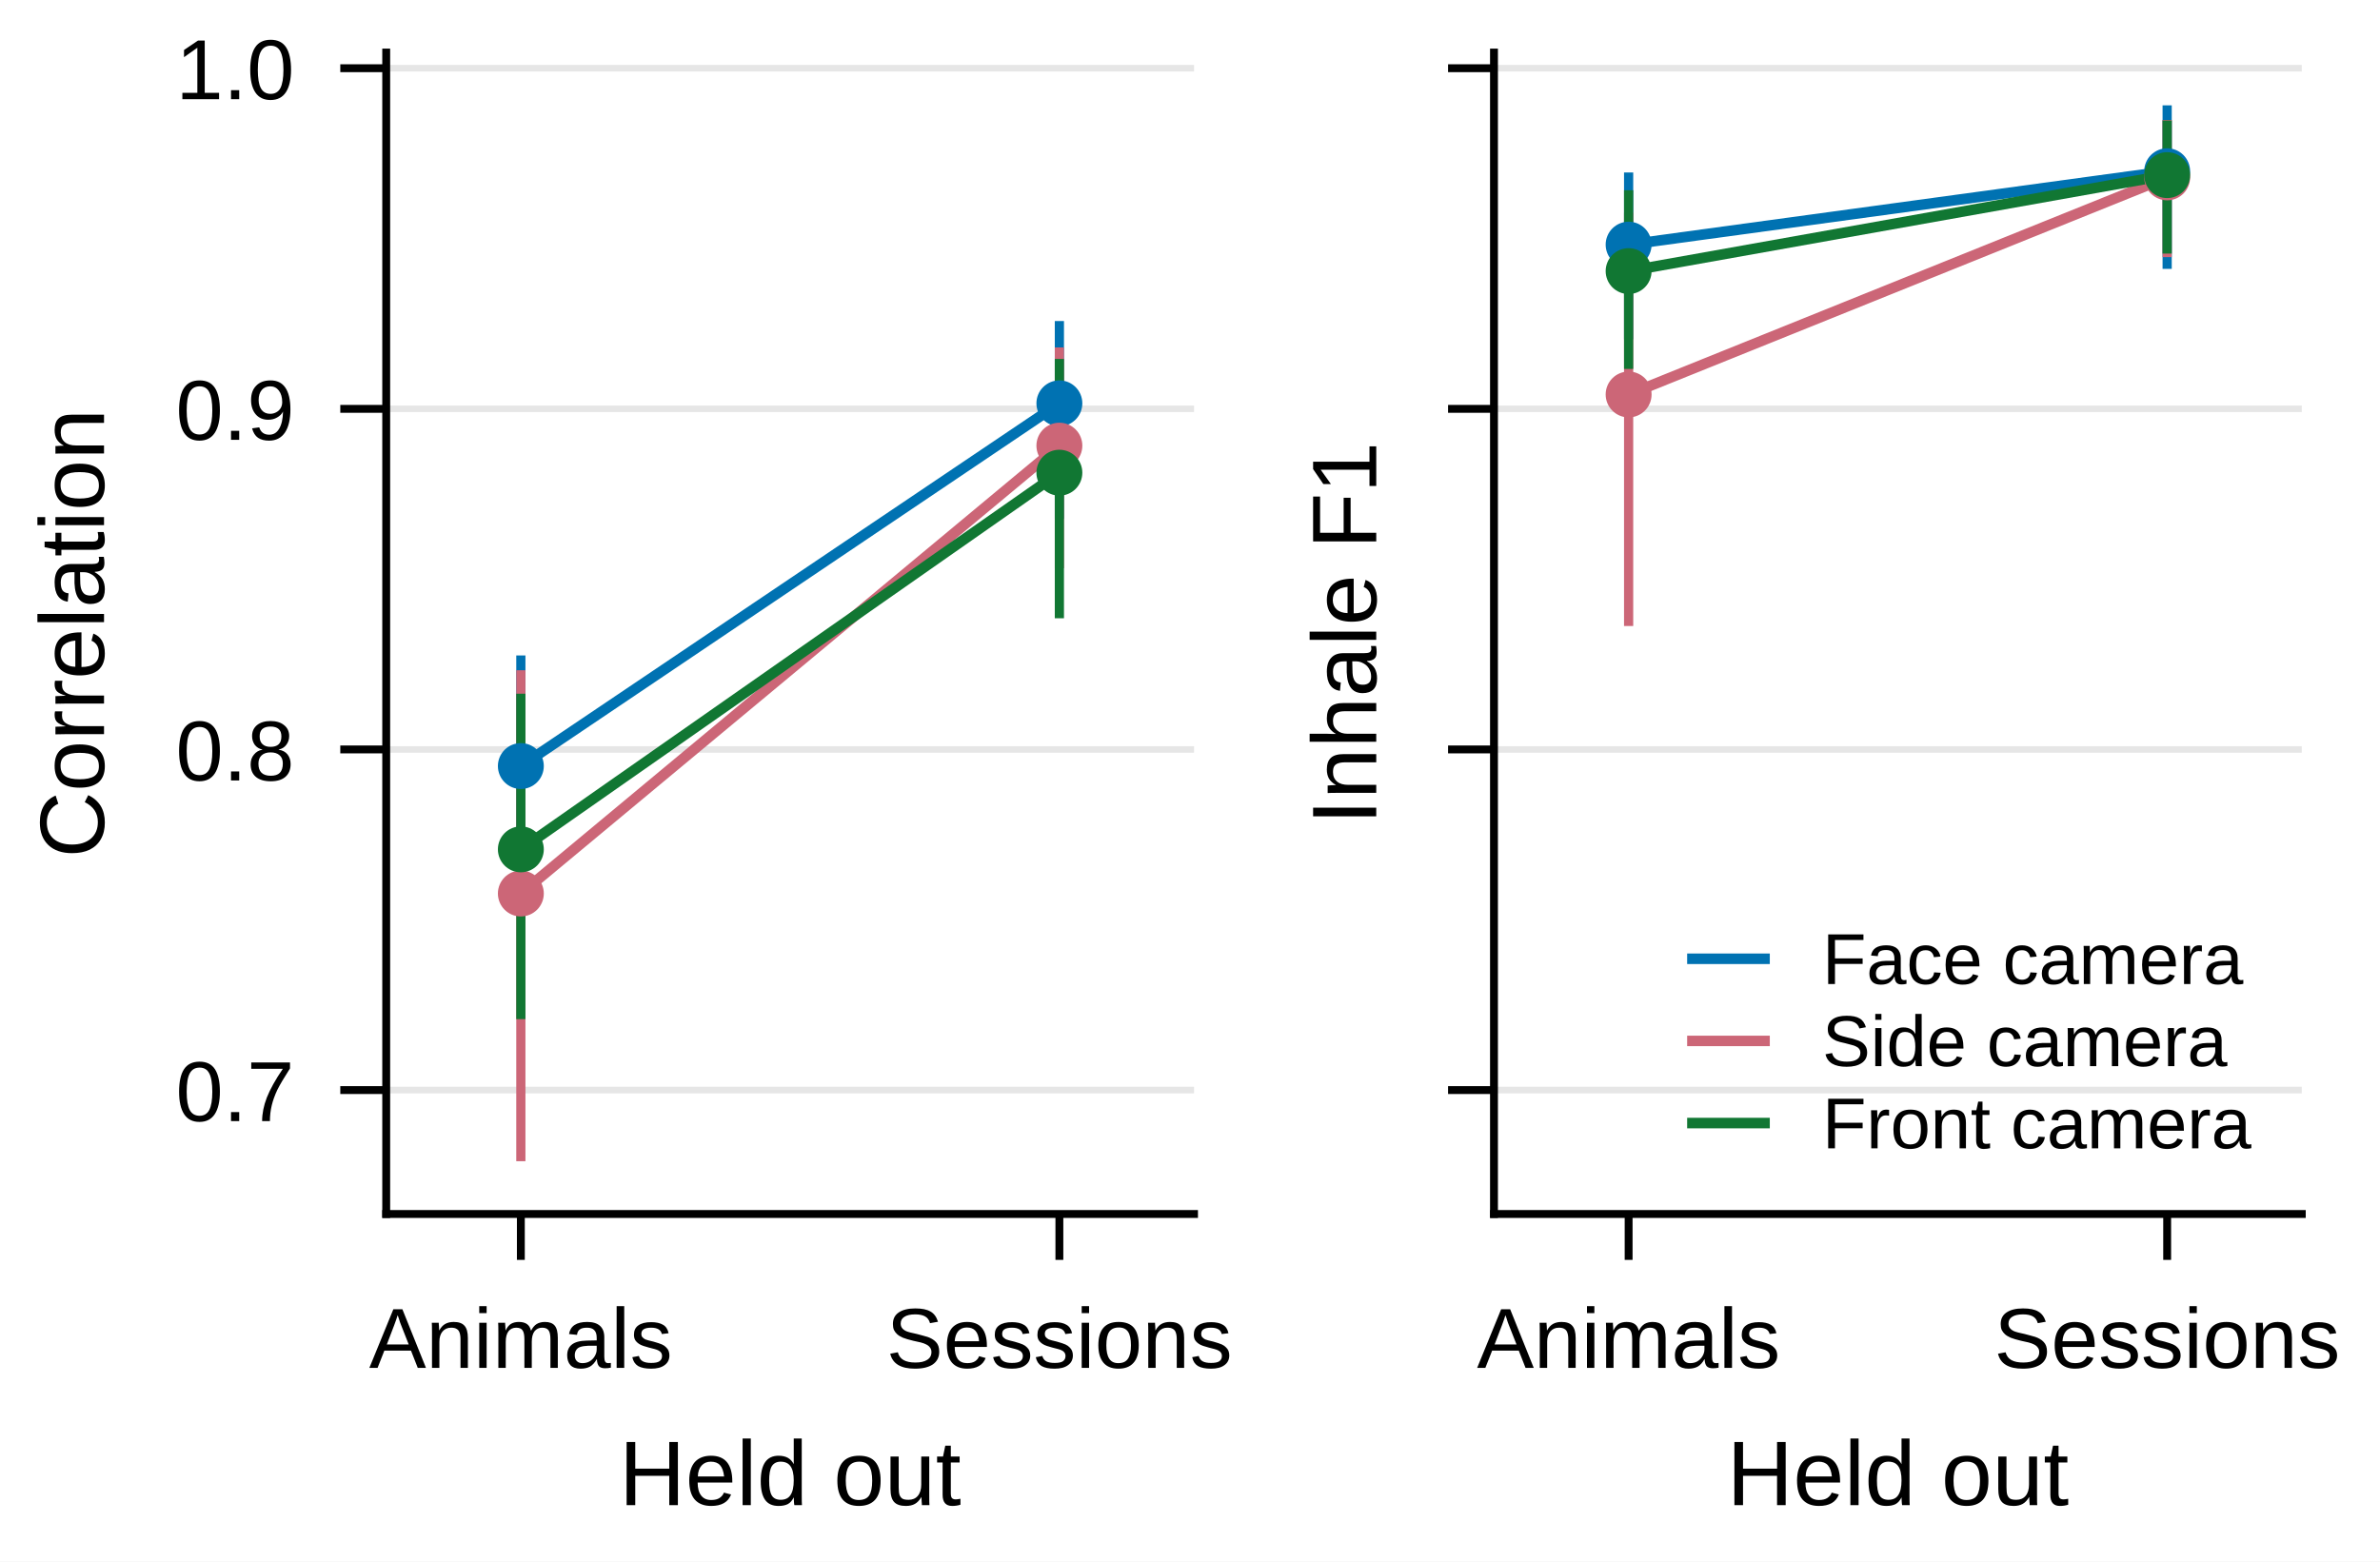
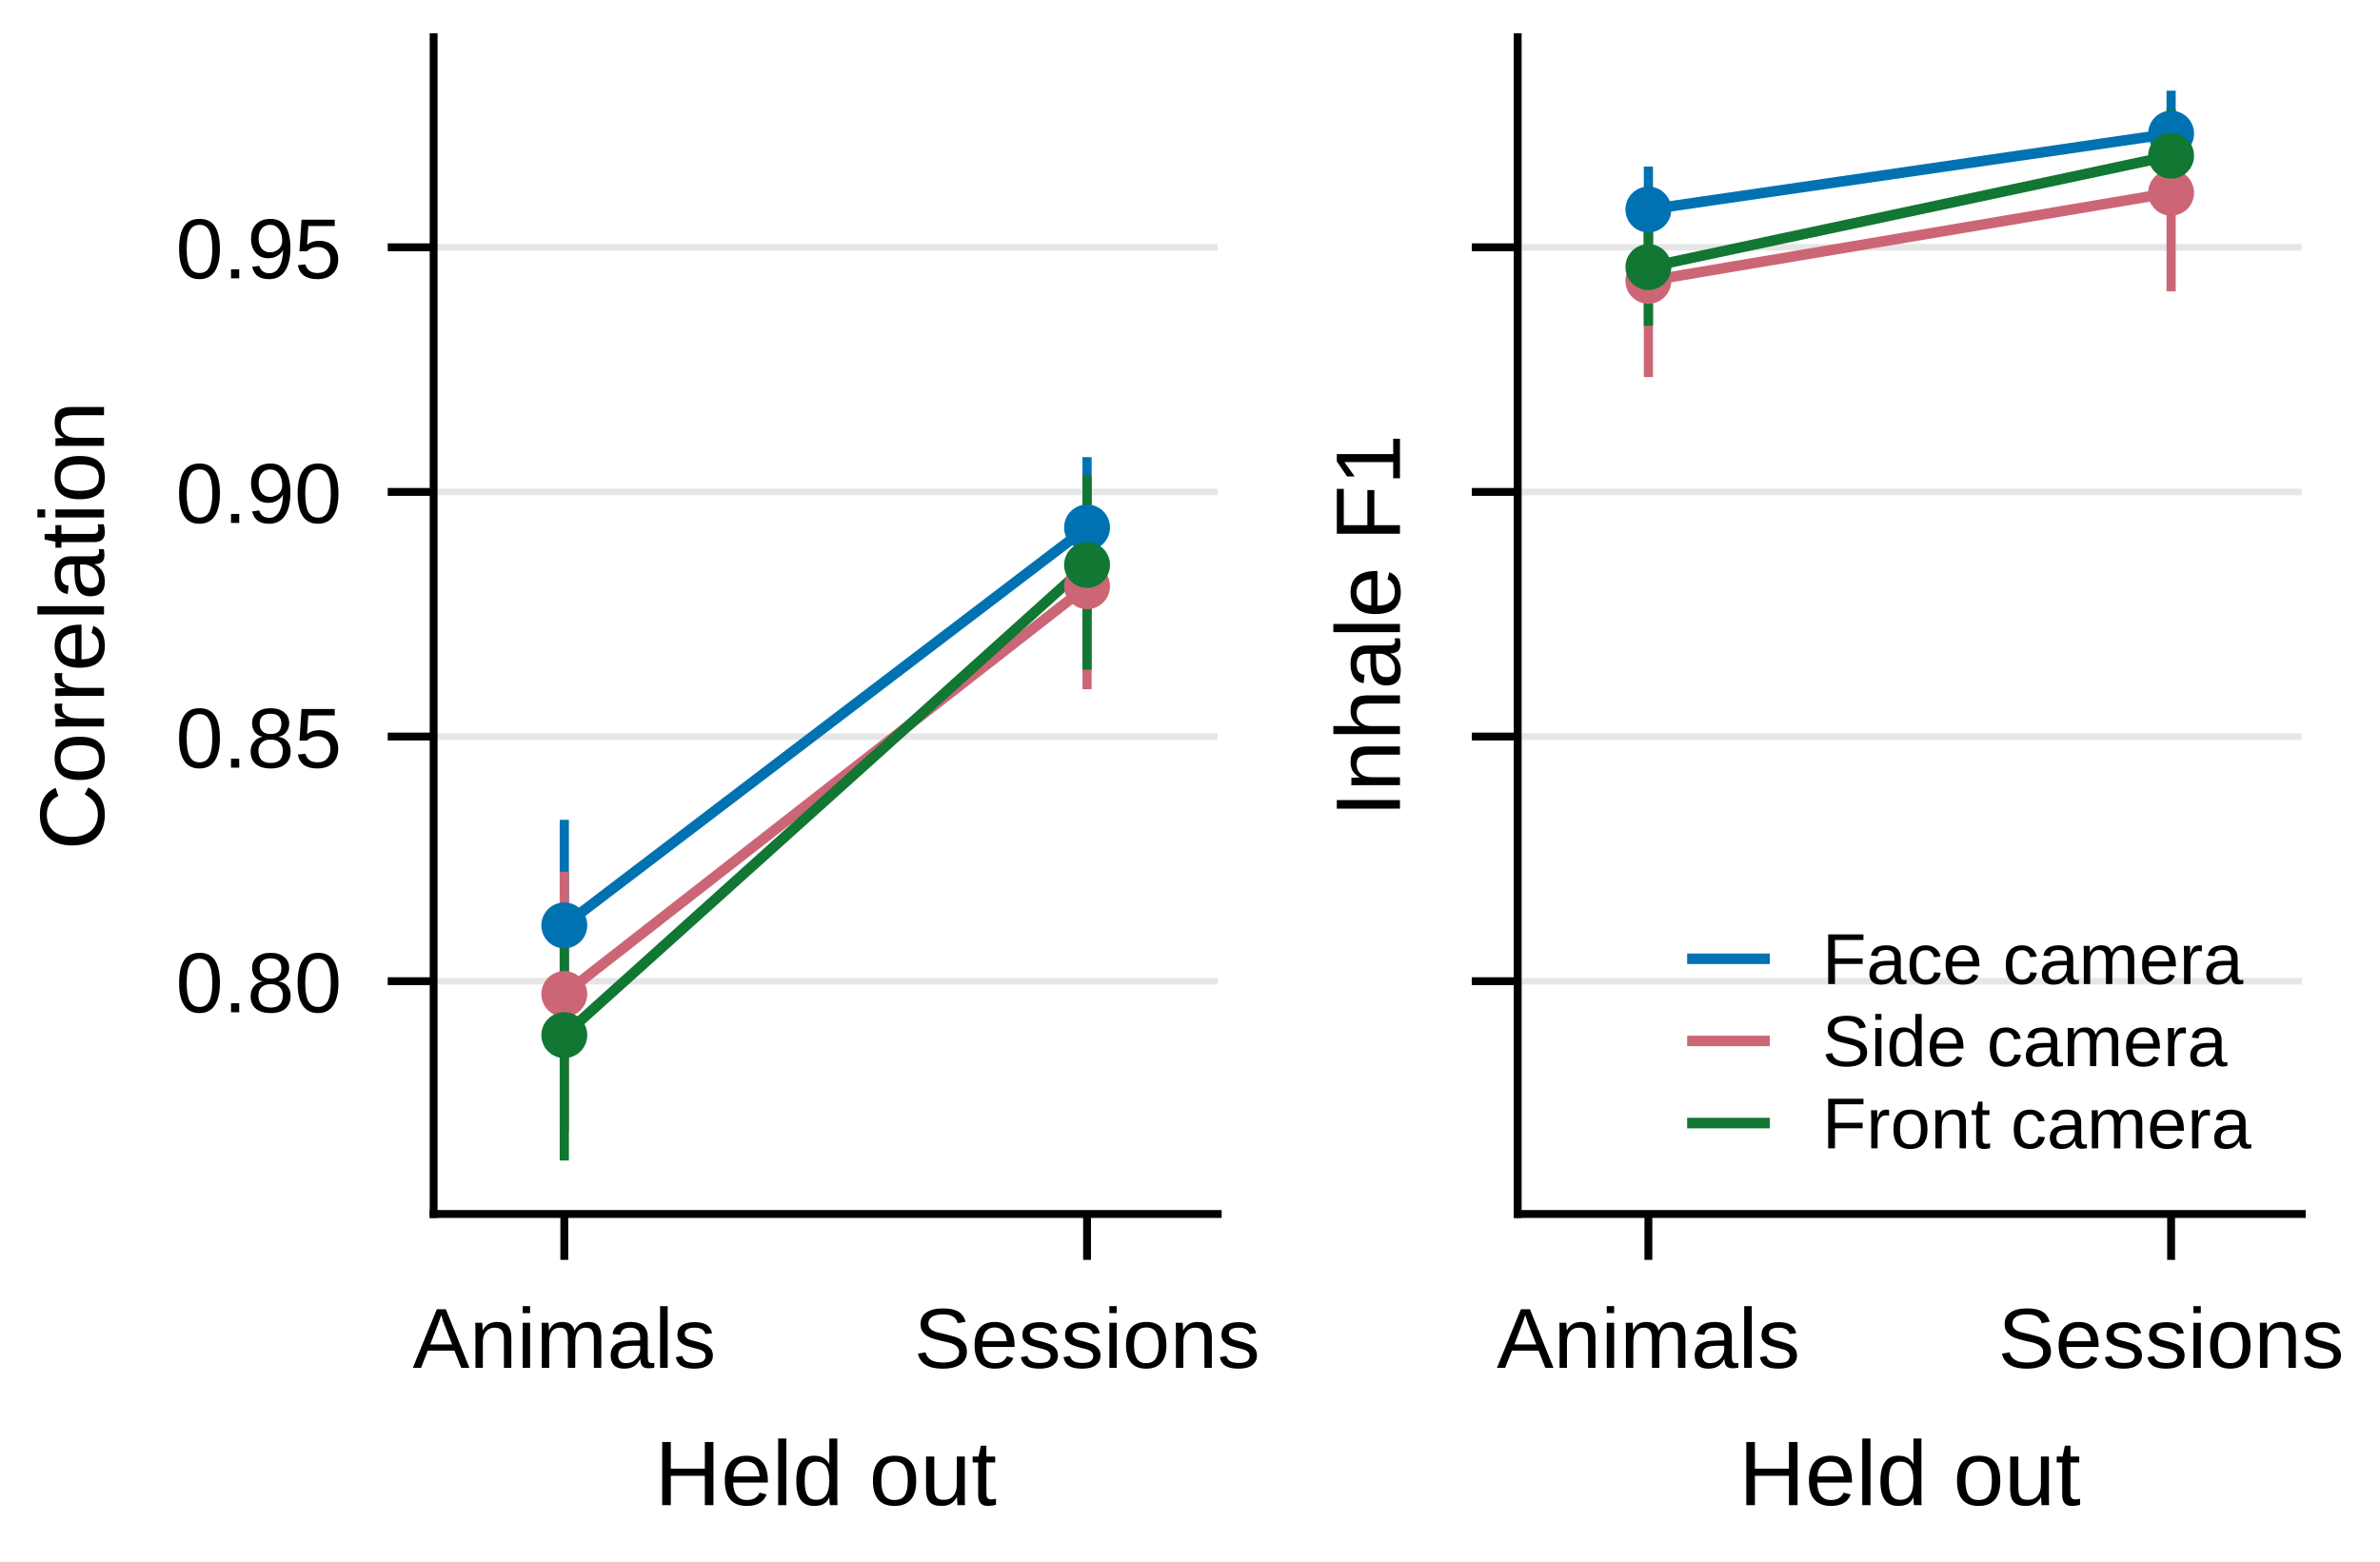
<svg xmlns="http://www.w3.org/2000/svg" xmlns:xlink="http://www.w3.org/1999/xlink" width="181.417pt" height="119.055pt" viewBox="0 0 181.417 119.055" version="1.1">
  <defs>
    <style type="text/css">*{stroke-linejoin: round; stroke-linecap: butt}</style>
  </defs>
  <g id="figure_1">
    <g id="patch_1">
      <path d="M 0 119.055  L 181.417 119.055  L 181.417 0  L 0 0  z " style="fill: #ffffff" />
    </g>
    <g id="axes_1">
      <g id="patch_2">
-         <path d="M 29.439 92.551  L 91.015 92.551  L 91.015 4.007  L 29.439 4.007  z " style="fill: #ffffff" />
+         <path d="M 33.054 92.551  L 92.822 92.551  L 92.822 2.835  L 33.054 2.835  z " style="fill: #ffffff" />
      </g>
      <g id="matplotlib.axis_1">
        <g id="xtick_1">
          <g id="line2d_1">
            <defs>
-               <path id="m5f05537d8a" d="M 0 0  L 0 3.5  " style="stroke: #000000; stroke-width: 0.6" />
+               <path id="m09f77d3476" d="M 0 0  L 0 3.5  " style="stroke: #000000; stroke-width: 0.6" />
            </defs>
            <g>
-               <use xlink:href="#m5f05537d8a" x="39.702" y="92.551" style="stroke: #000000; stroke-width: 0.6" />
+               <use xlink:href="#m09f77d3476" x="43.015" y="92.551" style="stroke: #000000; stroke-width: 0.6" />
            </g>
          </g>
          <g id="text_1">
-             <text style="font-size: 6.5px; font-family: 'Arial', 'Helvetica', 'DejaVu Sans', sans-serif; text-anchor: middle" x="39.702" y="104.283" transform="rotate(-0 39.70159 104.2832)">Animals</text>
+             <text style="font-size: 6.5px; font-family: 'Arial', 'Helvetica', 'DejaVu Sans', sans-serif; text-anchor: middle" x="43.015" y="104.283" transform="rotate(-0 43.01498 104.2832)">Animals</text>
          </g>
        </g>
        <g id="xtick_2">
          <g id="line2d_2">
            <g>
-               <use xlink:href="#m5f05537d8a" x="80.752" y="92.551" style="stroke: #000000; stroke-width: 0.6" />
+               <use xlink:href="#m09f77d3476" x="82.861" y="92.551" style="stroke: #000000; stroke-width: 0.6" />
            </g>
          </g>
          <g id="text_2">
-             <text style="font-size: 6.5px; font-family: 'Arial', 'Helvetica', 'DejaVu Sans', sans-serif; text-anchor: middle" x="80.752" y="104.283" transform="rotate(-0 80.752 104.2832)">Sessions</text>
+             <text style="font-size: 6.5px; font-family: 'Arial', 'Helvetica', 'DejaVu Sans', sans-serif; text-anchor: middle" x="82.861" y="104.283" transform="rotate(-0 82.86052 104.2832)">Sessions</text>
          </g>
        </g>
        <g id="text_3">
-           <text style="font-size: 7px; font-family: 'Arial', 'Helvetica', 'DejaVu Sans', sans-serif; text-anchor: middle" x="60.227" y="114.747" transform="rotate(-0 60.22679 114.7473)">Held out</text>
+           <text style="font-size: 7px; font-family: 'Arial', 'Helvetica', 'DejaVu Sans', sans-serif; text-anchor: middle" x="62.938" y="114.747" transform="rotate(-0 62.93775 114.7473)">Held out</text>
        </g>
      </g>
      <g id="matplotlib.axis_2">
        <g id="ytick_1">
          <g id="line2d_3">
-             <path d="M 29.439 83.104  L 91.015 83.104  " clip-path="url(#p7290be16d9)" style="fill: none; stroke: #e6e6e6; stroke-width: 0.5; stroke-linecap: square" />
+             <path d="M 33.054 74.804  L 92.822 74.804  " clip-path="url(#pd3345ff91a)" style="fill: none; stroke: #e6e6e6; stroke-width: 0.5; stroke-linecap: square" />
          </g>
          <g id="line2d_4">
            <defs>
-               <path id="mc84f1593b4" d="M 0 0  L -3.5 0  " style="stroke: #000000; stroke-width: 0.6" />
+               <path id="me0c22f0f07" d="M 0 0  L -3.5 0  " style="stroke: #000000; stroke-width: 0.6" />
            </defs>
            <g>
-               <use xlink:href="#mc84f1593b4" x="29.439" y="83.104" style="stroke: #000000; stroke-width: 0.6" />
+               <use xlink:href="#me0c22f0f07" x="33.054" y="74.804" style="stroke: #000000; stroke-width: 0.6" />
            </g>
          </g>
          <g id="text_4">
-             <text style="font-size: 6.5px; font-family: 'Arial', 'Helvetica', 'DejaVu Sans', sans-serif; text-anchor: end" x="22.439" y="85.471" transform="rotate(-0 22.43898 85.47058)">0.7</text>
+             <text style="font-size: 6.5px; font-family: 'Arial', 'Helvetica', 'DejaVu Sans', sans-serif; text-anchor: end" x="26.054" y="77.17" transform="rotate(-0 26.05359 77.17046)">0.80</text>
          </g>
        </g>
        <g id="ytick_2">
          <g id="line2d_5">
-             <path d="M 29.439 57.136  L 91.015 57.136  " clip-path="url(#p7290be16d9)" style="fill: none; stroke: #e6e6e6; stroke-width: 0.5; stroke-linecap: square" />
+             <path d="M 33.054 56.153  L 92.822 56.153  " clip-path="url(#pd3345ff91a)" style="fill: none; stroke: #e6e6e6; stroke-width: 0.5; stroke-linecap: square" />
          </g>
          <g id="line2d_6">
            <g>
-               <use xlink:href="#mc84f1593b4" x="29.439" y="57.136" style="stroke: #000000; stroke-width: 0.6" />
+               <use xlink:href="#me0c22f0f07" x="33.054" y="56.153" style="stroke: #000000; stroke-width: 0.6" />
            </g>
          </g>
          <g id="text_5">
-             <text style="font-size: 6.5px; font-family: 'Arial', 'Helvetica', 'DejaVu Sans', sans-serif; text-anchor: end" x="22.439" y="59.502" transform="rotate(-0 22.43898 59.50248)">0.8</text>
+             <text style="font-size: 6.5px; font-family: 'Arial', 'Helvetica', 'DejaVu Sans', sans-serif; text-anchor: end" x="26.054" y="58.52" transform="rotate(-0 26.05359 58.51956)">0.85</text>
          </g>
        </g>
        <g id="ytick_3">
          <g id="line2d_7">
-             <path d="M 29.439 31.168  L 91.015 31.168  " clip-path="url(#p7290be16d9)" style="fill: none; stroke: #e6e6e6; stroke-width: 0.5; stroke-linecap: square" />
+             <path d="M 33.054 37.503  L 92.822 37.503  " clip-path="url(#pd3345ff91a)" style="fill: none; stroke: #e6e6e6; stroke-width: 0.5; stroke-linecap: square" />
          </g>
          <g id="line2d_8">
            <g>
-               <use xlink:href="#mc84f1593b4" x="29.439" y="31.168" style="stroke: #000000; stroke-width: 0.6" />
+               <use xlink:href="#me0c22f0f07" x="33.054" y="37.503" style="stroke: #000000; stroke-width: 0.6" />
            </g>
          </g>
          <g id="text_6">
-             <text style="font-size: 6.5px; font-family: 'Arial', 'Helvetica', 'DejaVu Sans', sans-serif; text-anchor: end" x="22.439" y="33.534" transform="rotate(-0 22.43898 33.53437)">0.9</text>
+             <text style="font-size: 6.5px; font-family: 'Arial', 'Helvetica', 'DejaVu Sans', sans-serif; text-anchor: end" x="26.054" y="39.869" transform="rotate(-0 26.05359 39.86865)">0.90</text>
          </g>
        </g>
        <g id="ytick_4">
          <g id="line2d_9">
-             <path d="M 29.439 5.2  L 91.015 5.2  " clip-path="url(#p7290be16d9)" style="fill: none; stroke: #e6e6e6; stroke-width: 0.5; stroke-linecap: square" />
+             <path d="M 33.054 18.852  L 92.822 18.852  " clip-path="url(#pd3345ff91a)" style="fill: none; stroke: #e6e6e6; stroke-width: 0.5; stroke-linecap: square" />
          </g>
          <g id="line2d_10">
            <g>
-               <use xlink:href="#mc84f1593b4" x="29.439" y="5.2" style="stroke: #000000; stroke-width: 0.6" />
+               <use xlink:href="#me0c22f0f07" x="33.054" y="18.852" style="stroke: #000000; stroke-width: 0.6" />
            </g>
          </g>
          <g id="text_7">
-             <text style="font-size: 6.5px; font-family: 'Arial', 'Helvetica', 'DejaVu Sans', sans-serif; text-anchor: end" x="22.439" y="7.566" transform="rotate(-0 22.43898 7.566263)">1.0</text>
+             <text style="font-size: 6.5px; font-family: 'Arial', 'Helvetica', 'DejaVu Sans', sans-serif; text-anchor: end" x="26.054" y="21.218" transform="rotate(-0 26.05359 21.21774)">0.95</text>
          </g>
        </g>
        <g id="text_8">
-           <text style="font-size: 7px; font-family: 'Arial', 'Helvetica', 'DejaVu Sans', sans-serif; text-anchor: middle" x="7.931" y="48.279" transform="rotate(-90 7.930837 48.27916)">Correlation</text>
+           <text style="font-size: 7px; font-family: 'Arial', 'Helvetica', 'DejaVu Sans', sans-serif; text-anchor: middle" x="7.931" y="47.693" transform="rotate(-90 7.930837 47.69284)">Correlation</text>
        </g>
      </g>
      <g id="line2d_11">
-         <path d="M 39.702 58.401  L 80.752 30.749  " clip-path="url(#p7290be16d9)" style="fill: none; stroke: #0072b2; stroke-width: 0.8; stroke-linecap: square" />
+         <path d="M 43.015 70.548  L 82.861 40.213  " clip-path="url(#pd3345ff91a)" style="fill: none; stroke: #0072b2; stroke-width: 0.8; stroke-linecap: square" />
      </g>
      <g id="LineCollection_1">
-         <path d="M 39.702 68.279  L 39.702 49.971  " clip-path="url(#p7290be16d9)" style="fill: none; stroke: #0072b2; stroke-width: 0.7" />
+         <path d="M 43.015 78.791  L 43.015 62.5  " clip-path="url(#pd3345ff91a)" style="fill: none; stroke: #0072b2; stroke-width: 0.7" />
      </g>
      <g id="LineCollection_2">
-         <path d="M 80.752 39.538  L 80.752 24.472  " clip-path="url(#p7290be16d9)" style="fill: none; stroke: #0072b2; stroke-width: 0.7" />
+         <path d="M 82.861 46.595  L 82.861 34.851  " clip-path="url(#pd3345ff91a)" style="fill: none; stroke: #0072b2; stroke-width: 0.7" />
      </g>
      <g id="line2d_12">
-         <path d="M 39.702 68.118  L 80.752 33.976  " clip-path="url(#p7290be16d9)" style="fill: none; stroke: #cc6677; stroke-width: 0.8; stroke-linecap: square" />
+         <path d="M 43.015 75.782  L 82.861 44.692  " clip-path="url(#pd3345ff91a)" style="fill: none; stroke: #cc6677; stroke-width: 0.8; stroke-linecap: square" />
      </g>
      <g id="LineCollection_3">
-         <path d="M 39.702 88.526  L 39.702 51.096  " clip-path="url(#p7290be16d9)" style="fill: none; stroke: #cc6677; stroke-width: 0.7" />
+         <path d="M 43.015 86.323  L 43.015 66.458  " clip-path="url(#pd3345ff91a)" style="fill: none; stroke: #cc6677; stroke-width: 0.7" />
      </g>
      <g id="LineCollection_4">
-         <path d="M 80.752 43.323  L 80.752 26.485  " clip-path="url(#p7290be16d9)" style="fill: none; stroke: #cc6677; stroke-width: 0.7" />
+         <path d="M 82.861 52.55  L 82.861 37.776  " clip-path="url(#pd3345ff91a)" style="fill: none; stroke: #cc6677; stroke-width: 0.7" />
      </g>
      <g id="line2d_13">
-         <path d="M 39.702 64.751  L 80.752 36.037  " clip-path="url(#p7290be16d9)" style="fill: none; stroke: #117733; stroke-width: 0.8; stroke-linecap: square" />
+         <path d="M 43.015 78.916  L 82.861 43.068  " clip-path="url(#pd3345ff91a)" style="fill: none; stroke: #117733; stroke-width: 0.8; stroke-linecap: square" />
      </g>
      <g id="LineCollection_5">
-         <path d="M 39.702 77.695  L 39.702 52.886  " clip-path="url(#p7290be16d9)" style="fill: none; stroke: #117733; stroke-width: 0.7" />
+         <path d="M 43.015 88.473  L 43.015 69.649  " clip-path="url(#pd3345ff91a)" style="fill: none; stroke: #117733; stroke-width: 0.7" />
      </g>
      <g id="LineCollection_6">
-         <path d="M 80.752 47.135  L 80.752 27.361  " clip-path="url(#p7290be16d9)" style="fill: none; stroke: #117733; stroke-width: 0.7" />
+         <path d="M 82.861 51.046  L 82.861 36.253  " clip-path="url(#pd3345ff91a)" style="fill: none; stroke: #117733; stroke-width: 0.7" />
      </g>
      <g id="line2d_14">
        <defs>
-           <path id="mbc3c0fa060" d="M 0 1.25  C 0.332 1.25 0.649 1.118 0.884 0.884  C 1.118 0.649 1.25 0.332 1.25 0  C 1.25 -0.332 1.118 -0.649 0.884 -0.884  C 0.649 -1.118 0.332 -1.25 0 -1.25  C -0.332 -1.25 -0.649 -1.118 -0.884 -0.884  C -1.118 -0.649 -1.25 -0.332 -1.25 0  C -1.25 0.332 -1.118 0.649 -0.884 0.884  C -0.649 1.118 -0.332 1.25 0 1.25  z " style="stroke: #0072b2" />
+           <path id="md66df21af3" d="M 0 1.25  C 0.332 1.25 0.649 1.118 0.884 0.884  C 1.118 0.649 1.25 0.332 1.25 0  C 1.25 -0.332 1.118 -0.649 0.884 -0.884  C 0.649 -1.118 0.332 -1.25 0 -1.25  C -0.332 -1.25 -0.649 -1.118 -0.884 -0.884  C -1.118 -0.649 -1.25 -0.332 -1.25 0  C -1.25 0.332 -1.118 0.649 -0.884 0.884  C -0.649 1.118 -0.332 1.25 0 1.25  z " style="stroke: #0072b2" />
        </defs>
-         <g clip-path="url(#p7290be16d9)">
-           <use xlink:href="#mbc3c0fa060" x="39.702" y="58.401" style="fill: #0072b2; stroke: #0072b2" />
+         <g clip-path="url(#pd3345ff91a)">
+           <use xlink:href="#md66df21af3" x="43.015" y="70.548" style="fill: #0072b2; stroke: #0072b2" />
        </g>
      </g>
      <g id="line2d_15">
-         <g clip-path="url(#p7290be16d9)">
-           <use xlink:href="#mbc3c0fa060" x="80.752" y="30.749" style="fill: #0072b2; stroke: #0072b2" />
+         <g clip-path="url(#pd3345ff91a)">
+           <use xlink:href="#md66df21af3" x="82.861" y="40.213" style="fill: #0072b2; stroke: #0072b2" />
        </g>
      </g>
      <g id="line2d_16">
        <defs>
-           <path id="md1307b0dee" d="M 0 1.25  C 0.332 1.25 0.649 1.118 0.884 0.884  C 1.118 0.649 1.25 0.332 1.25 0  C 1.25 -0.332 1.118 -0.649 0.884 -0.884  C 0.649 -1.118 0.332 -1.25 0 -1.25  C -0.332 -1.25 -0.649 -1.118 -0.884 -0.884  C -1.118 -0.649 -1.25 -0.332 -1.25 0  C -1.25 0.332 -1.118 0.649 -0.884 0.884  C -0.649 1.118 -0.332 1.25 0 1.25  z " style="stroke: #cc6677" />
+           <path id="mfbb3adbd22" d="M 0 1.25  C 0.332 1.25 0.649 1.118 0.884 0.884  C 1.118 0.649 1.25 0.332 1.25 0  C 1.25 -0.332 1.118 -0.649 0.884 -0.884  C 0.649 -1.118 0.332 -1.25 0 -1.25  C -0.332 -1.25 -0.649 -1.118 -0.884 -0.884  C -1.118 -0.649 -1.25 -0.332 -1.25 0  C -1.25 0.332 -1.118 0.649 -0.884 0.884  C -0.649 1.118 -0.332 1.25 0 1.25  z " style="stroke: #cc6677" />
        </defs>
-         <g clip-path="url(#p7290be16d9)">
-           <use xlink:href="#md1307b0dee" x="39.702" y="68.118" style="fill: #cc6677; stroke: #cc6677" />
+         <g clip-path="url(#pd3345ff91a)">
+           <use xlink:href="#mfbb3adbd22" x="43.015" y="75.782" style="fill: #cc6677; stroke: #cc6677" />
        </g>
      </g>
      <g id="line2d_17">
-         <g clip-path="url(#p7290be16d9)">
-           <use xlink:href="#md1307b0dee" x="80.752" y="33.976" style="fill: #cc6677; stroke: #cc6677" />
+         <g clip-path="url(#pd3345ff91a)">
+           <use xlink:href="#mfbb3adbd22" x="82.861" y="44.692" style="fill: #cc6677; stroke: #cc6677" />
        </g>
      </g>
      <g id="line2d_18">
        <defs>
-           <path id="m2f35309d45" d="M 0 1.25  C 0.332 1.25 0.649 1.118 0.884 0.884  C 1.118 0.649 1.25 0.332 1.25 0  C 1.25 -0.332 1.118 -0.649 0.884 -0.884  C 0.649 -1.118 0.332 -1.25 0 -1.25  C -0.332 -1.25 -0.649 -1.118 -0.884 -0.884  C -1.118 -0.649 -1.25 -0.332 -1.25 0  C -1.25 0.332 -1.118 0.649 -0.884 0.884  C -0.649 1.118 -0.332 1.25 0 1.25  z " style="stroke: #117733" />
+           <path id="ma9c96c3f4c" d="M 0 1.25  C 0.332 1.25 0.649 1.118 0.884 0.884  C 1.118 0.649 1.25 0.332 1.25 0  C 1.25 -0.332 1.118 -0.649 0.884 -0.884  C 0.649 -1.118 0.332 -1.25 0 -1.25  C -0.332 -1.25 -0.649 -1.118 -0.884 -0.884  C -1.118 -0.649 -1.25 -0.332 -1.25 0  C -1.25 0.332 -1.118 0.649 -0.884 0.884  C -0.649 1.118 -0.332 1.25 0 1.25  z " style="stroke: #117733" />
        </defs>
-         <g clip-path="url(#p7290be16d9)">
-           <use xlink:href="#m2f35309d45" x="39.702" y="64.751" style="fill: #117733; stroke: #117733" />
+         <g clip-path="url(#pd3345ff91a)">
+           <use xlink:href="#ma9c96c3f4c" x="43.015" y="78.916" style="fill: #117733; stroke: #117733" />
        </g>
      </g>
      <g id="line2d_19">
-         <g clip-path="url(#p7290be16d9)">
-           <use xlink:href="#m2f35309d45" x="80.752" y="36.037" style="fill: #117733; stroke: #117733" />
+         <g clip-path="url(#pd3345ff91a)">
+           <use xlink:href="#ma9c96c3f4c" x="82.861" y="43.068" style="fill: #117733; stroke: #117733" />
        </g>
      </g>
      <g id="patch_3">
-         <path d="M 29.439 92.551  L 29.439 4.007  " style="fill: none; stroke: #000000; stroke-width: 0.6; stroke-linejoin: miter; stroke-linecap: square" />
+         <path d="M 33.054 92.551  L 33.054 2.835  " style="fill: none; stroke: #000000; stroke-width: 0.6; stroke-linejoin: miter; stroke-linecap: square" />
      </g>
      <g id="patch_4">
-         <path d="M 29.439 92.551  L 91.015 92.551  " style="fill: none; stroke: #000000; stroke-width: 0.6; stroke-linejoin: miter; stroke-linecap: square" />
+         <path d="M 33.054 92.551  L 92.822 92.551  " style="fill: none; stroke: #000000; stroke-width: 0.6; stroke-linejoin: miter; stroke-linecap: square" />
      </g>
    </g>
    <g id="axes_2">
      <g id="patch_5">
-         <path d="M 113.88 92.551  L 175.456 92.551  L 175.456 4.007  L 113.88 4.007  z " style="fill: #ffffff" />
+         <path d="M 115.687 92.551  L 175.456 92.551  L 175.456 2.835  L 115.687 2.835  z " style="fill: #ffffff" />
      </g>
      <g id="matplotlib.axis_3">
        <g id="xtick_3">
          <g id="line2d_20">
            <g>
-               <use xlink:href="#m5f05537d8a" x="124.143" y="92.551" style="stroke: #000000; stroke-width: 0.6" />
+               <use xlink:href="#m09f77d3476" x="125.649" y="92.551" style="stroke: #000000; stroke-width: 0.6" />
            </g>
          </g>
          <g id="text_9">
-             <text style="font-size: 6.5px; font-family: 'Arial', 'Helvetica', 'DejaVu Sans', sans-serif; text-anchor: middle" x="124.143" y="104.283" transform="rotate(-0 124.1427 104.2832)">Animals</text>
+             <text style="font-size: 6.5px; font-family: 'Arial', 'Helvetica', 'DejaVu Sans', sans-serif; text-anchor: middle" x="125.649" y="104.283" transform="rotate(-0 125.6488 104.2832)">Animals</text>
          </g>
        </g>
        <g id="xtick_4">
          <g id="line2d_21">
            <g>
-               <use xlink:href="#m5f05537d8a" x="165.193" y="92.551" style="stroke: #000000; stroke-width: 0.6" />
+               <use xlink:href="#m09f77d3476" x="165.494" y="92.551" style="stroke: #000000; stroke-width: 0.6" />
            </g>
          </g>
          <g id="text_10">
-             <text style="font-size: 6.5px; font-family: 'Arial', 'Helvetica', 'DejaVu Sans', sans-serif; text-anchor: middle" x="165.193" y="104.283" transform="rotate(-0 165.1932 104.2832)">Sessions</text>
+             <text style="font-size: 6.5px; font-family: 'Arial', 'Helvetica', 'DejaVu Sans', sans-serif; text-anchor: middle" x="165.494" y="104.283" transform="rotate(-0 165.4944 104.2832)">Sessions</text>
          </g>
        </g>
        <g id="text_11">
-           <text style="font-size: 7px; font-family: 'Arial', 'Helvetica', 'DejaVu Sans', sans-serif; text-anchor: middle" x="144.668" y="114.747" transform="rotate(-0 144.668 114.7473)">Held out</text>
+           <text style="font-size: 7px; font-family: 'Arial', 'Helvetica', 'DejaVu Sans', sans-serif; text-anchor: middle" x="145.572" y="114.747" transform="rotate(-0 145.5716 114.7473)">Held out</text>
        </g>
      </g>
      <g id="matplotlib.axis_4">
        <g id="ytick_5">
          <g id="line2d_22">
-             <path d="M 113.88 83.104  L 175.456 83.104  " clip-path="url(#p137b58fc96)" style="fill: none; stroke: #e6e6e6; stroke-width: 0.5; stroke-linecap: square" />
+             <path d="M 115.687 74.804  L 175.456 74.804  " clip-path="url(#p582fefeb37)" style="fill: none; stroke: #e6e6e6; stroke-width: 0.5; stroke-linecap: square" />
          </g>
          <g id="line2d_23">
            <g>
-               <use xlink:href="#mc84f1593b4" x="113.88" y="83.104" style="stroke: #000000; stroke-width: 0.6" />
+               <use xlink:href="#me0c22f0f07" x="115.687" y="74.804" style="stroke: #000000; stroke-width: 0.6" />
            </g>
          </g>
        </g>
        <g id="ytick_6">
          <g id="line2d_24">
-             <path d="M 113.88 57.136  L 175.456 57.136  " clip-path="url(#p137b58fc96)" style="fill: none; stroke: #e6e6e6; stroke-width: 0.5; stroke-linecap: square" />
+             <path d="M 115.687 56.153  L 175.456 56.153  " clip-path="url(#p582fefeb37)" style="fill: none; stroke: #e6e6e6; stroke-width: 0.5; stroke-linecap: square" />
          </g>
          <g id="line2d_25">
            <g>
-               <use xlink:href="#mc84f1593b4" x="113.88" y="57.136" style="stroke: #000000; stroke-width: 0.6" />
+               <use xlink:href="#me0c22f0f07" x="115.687" y="56.153" style="stroke: #000000; stroke-width: 0.6" />
            </g>
          </g>
        </g>
        <g id="ytick_7">
          <g id="line2d_26">
-             <path d="M 113.88 31.168  L 175.456 31.168  " clip-path="url(#p137b58fc96)" style="fill: none; stroke: #e6e6e6; stroke-width: 0.5; stroke-linecap: square" />
+             <path d="M 115.687 37.503  L 175.456 37.503  " clip-path="url(#p582fefeb37)" style="fill: none; stroke: #e6e6e6; stroke-width: 0.5; stroke-linecap: square" />
          </g>
          <g id="line2d_27">
            <g>
-               <use xlink:href="#mc84f1593b4" x="113.88" y="31.168" style="stroke: #000000; stroke-width: 0.6" />
+               <use xlink:href="#me0c22f0f07" x="115.687" y="37.503" style="stroke: #000000; stroke-width: 0.6" />
            </g>
          </g>
        </g>
        <g id="ytick_8">
          <g id="line2d_28">
-             <path d="M 113.88 5.2  L 175.456 5.2  " clip-path="url(#p137b58fc96)" style="fill: none; stroke: #e6e6e6; stroke-width: 0.5; stroke-linecap: square" />
+             <path d="M 115.687 18.852  L 175.456 18.852  " clip-path="url(#p582fefeb37)" style="fill: none; stroke: #e6e6e6; stroke-width: 0.5; stroke-linecap: square" />
          </g>
          <g id="line2d_29">
            <g>
-               <use xlink:href="#mc84f1593b4" x="113.88" y="5.2" style="stroke: #000000; stroke-width: 0.6" />
+               <use xlink:href="#me0c22f0f07" x="115.687" y="18.852" style="stroke: #000000; stroke-width: 0.6" />
            </g>
          </g>
        </g>
        <g id="text_12">
-           <text style="font-size: 7px; font-family: 'Arial', 'Helvetica', 'DejaVu Sans', sans-serif; text-anchor: middle" x="104.907" y="48.279" transform="rotate(-90 104.907 48.27916)">Inhale F1</text>
+           <text style="font-size: 7px; font-family: 'Arial', 'Helvetica', 'DejaVu Sans', sans-serif; text-anchor: middle" x="106.714" y="47.693" transform="rotate(-90 106.7143 47.69284)">Inhale F1</text>
        </g>
      </g>
      <g id="line2d_30">
-         <path d="M 124.143 18.651  L 165.193 13.055  " clip-path="url(#p137b58fc96)" style="fill: none; stroke: #0072b2; stroke-width: 0.8; stroke-linecap: square" />
+         <path d="M 125.649 15.972  L 165.494 10.184  " clip-path="url(#p582fefeb37)" style="fill: none; stroke: #0072b2; stroke-width: 0.8; stroke-linecap: square" />
      </g>
      <g id="LineCollection_7">
-         <path d="M 124.143 25.867  L 124.143 13.148  " clip-path="url(#p137b58fc96)" style="fill: none; stroke: #0072b2; stroke-width: 0.7" />
+         <path d="M 125.649 19.593  L 125.649 12.698  " clip-path="url(#p582fefeb37)" style="fill: none; stroke: #0072b2; stroke-width: 0.7" />
      </g>
      <g id="LineCollection_8">
-         <path d="M 165.193 20.497  L 165.193 8.032  " clip-path="url(#p137b58fc96)" style="fill: none; stroke: #0072b2; stroke-width: 0.7" />
+         <path d="M 165.494 14.445  L 165.494 6.913  " clip-path="url(#p582fefeb37)" style="fill: none; stroke: #0072b2; stroke-width: 0.7" />
      </g>
      <g id="line2d_31">
-         <path d="M 124.143 30.073  L 165.193 13.523  " clip-path="url(#p137b58fc96)" style="fill: none; stroke: #cc6677; stroke-width: 0.8; stroke-linecap: square" />
+         <path d="M 125.649 21.409  L 165.494 14.695  " clip-path="url(#p582fefeb37)" style="fill: none; stroke: #cc6677; stroke-width: 0.8; stroke-linecap: square" />
      </g>
      <g id="LineCollection_9">
-         <path d="M 124.143 47.726  L 124.143 16.215  " clip-path="url(#p137b58fc96)" style="fill: none; stroke: #cc6677; stroke-width: 0.7" />
+         <path d="M 125.649 28.745  L 125.649 15.675  " clip-path="url(#p582fefeb37)" style="fill: none; stroke: #cc6677; stroke-width: 0.7" />
      </g>
      <g id="LineCollection_10">
-         <path d="M 165.193 19.603  L 165.193 9.15  " clip-path="url(#p137b58fc96)" style="fill: none; stroke: #cc6677; stroke-width: 0.7" />
+         <path d="M 165.494 22.217  L 165.494 9.202  " clip-path="url(#p582fefeb37)" style="fill: none; stroke: #cc6677; stroke-width: 0.7" />
      </g>
      <g id="line2d_32">
-         <path d="M 124.143 20.668  L 165.193 13.351  " clip-path="url(#p137b58fc96)" style="fill: none; stroke: #117733; stroke-width: 0.8; stroke-linecap: square" />
+         <path d="M 125.649 20.361  L 165.494 11.872  " clip-path="url(#p582fefeb37)" style="fill: none; stroke: #117733; stroke-width: 0.8; stroke-linecap: square" />
      </g>
      <g id="LineCollection_11">
-         <path d="M 124.143 28.126  L 124.143 14.503  " clip-path="url(#p137b58fc96)" style="fill: none; stroke: #117733; stroke-width: 0.7" />
+         <path d="M 125.649 24.837  L 125.649 16.427  " clip-path="url(#p582fefeb37)" style="fill: none; stroke: #117733; stroke-width: 0.7" />
      </g>
      <g id="LineCollection_12">
-         <path d="M 165.193 19.334  L 165.193 9.186  " clip-path="url(#p137b58fc96)" style="fill: none; stroke: #117733; stroke-width: 0.7" />
+         <path d="M 165.494 15.91  L 165.494 8.328  " clip-path="url(#p582fefeb37)" style="fill: none; stroke: #117733; stroke-width: 0.7" />
      </g>
      <g id="line2d_33">
-         <g clip-path="url(#p137b58fc96)">
-           <use xlink:href="#mbc3c0fa060" x="124.143" y="18.651" style="fill: #0072b2; stroke: #0072b2" />
+         <g clip-path="url(#p582fefeb37)">
+           <use xlink:href="#md66df21af3" x="125.649" y="15.972" style="fill: #0072b2; stroke: #0072b2" />
        </g>
      </g>
      <g id="line2d_34">
-         <g clip-path="url(#p137b58fc96)">
-           <use xlink:href="#mbc3c0fa060" x="165.193" y="13.055" style="fill: #0072b2; stroke: #0072b2" />
+         <g clip-path="url(#p582fefeb37)">
+           <use xlink:href="#md66df21af3" x="165.494" y="10.184" style="fill: #0072b2; stroke: #0072b2" />
        </g>
      </g>
      <g id="line2d_35">
-         <g clip-path="url(#p137b58fc96)">
-           <use xlink:href="#md1307b0dee" x="124.143" y="30.073" style="fill: #cc6677; stroke: #cc6677" />
+         <g clip-path="url(#p582fefeb37)">
+           <use xlink:href="#mfbb3adbd22" x="125.649" y="21.409" style="fill: #cc6677; stroke: #cc6677" />
        </g>
      </g>
      <g id="line2d_36">
-         <g clip-path="url(#p137b58fc96)">
-           <use xlink:href="#md1307b0dee" x="165.193" y="13.523" style="fill: #cc6677; stroke: #cc6677" />
+         <g clip-path="url(#p582fefeb37)">
+           <use xlink:href="#mfbb3adbd22" x="165.494" y="14.695" style="fill: #cc6677; stroke: #cc6677" />
        </g>
      </g>
      <g id="line2d_37">
-         <g clip-path="url(#p137b58fc96)">
-           <use xlink:href="#m2f35309d45" x="124.143" y="20.668" style="fill: #117733; stroke: #117733" />
+         <g clip-path="url(#p582fefeb37)">
+           <use xlink:href="#ma9c96c3f4c" x="125.649" y="20.361" style="fill: #117733; stroke: #117733" />
        </g>
      </g>
      <g id="line2d_38">
-         <g clip-path="url(#p137b58fc96)">
-           <use xlink:href="#m2f35309d45" x="165.193" y="13.351" style="fill: #117733; stroke: #117733" />
+         <g clip-path="url(#p582fefeb37)">
+           <use xlink:href="#ma9c96c3f4c" x="165.494" y="11.872" style="fill: #117733; stroke: #117733" />
        </g>
      </g>
      <g id="patch_6">
-         <path d="M 113.88 92.551  L 113.88 4.007  " style="fill: none; stroke: #000000; stroke-width: 0.6; stroke-linejoin: miter; stroke-linecap: square" />
+         <path d="M 115.687 92.551  L 115.687 2.835  " style="fill: none; stroke: #000000; stroke-width: 0.6; stroke-linejoin: miter; stroke-linecap: square" />
      </g>
      <g id="patch_7">
-         <path d="M 113.88 92.551  L 175.456 92.551  " style="fill: none; stroke: #000000; stroke-width: 0.6; stroke-linejoin: miter; stroke-linecap: square" />
+         <path d="M 115.687 92.551  L 175.456 92.551  " style="fill: none; stroke: #000000; stroke-width: 0.6; stroke-linejoin: miter; stroke-linecap: square" />
      </g>
      <g id="legend_1">
        <g id="line2d_39">
          <path d="M 129.004 73.095  L 131.754 73.095  L 134.504 73.095  " style="fill: none; stroke: #0072b2; stroke-width: 0.8; stroke-linecap: square" />
        </g>
        <g id="text_13">
          <text style="font-size: 5.5px; font-family: 'Arial', 'Helvetica', 'DejaVu Sans', sans-serif; text-anchor: start" x="138.904" y="75.02" transform="rotate(-0 138.904 75.02033)">Face camera</text>
        </g>
        <g id="line2d_40">
          <path d="M 129.004 79.357  L 131.754 79.357  L 134.504 79.357  " style="fill: none; stroke: #cc6677; stroke-width: 0.8; stroke-linecap: square" />
        </g>
        <g id="text_14">
          <text style="font-size: 5.5px; font-family: 'Arial', 'Helvetica', 'DejaVu Sans', sans-serif; text-anchor: start" x="138.904" y="81.282" transform="rotate(-0 138.904 81.28195)">Side camera</text>
        </g>
        <g id="line2d_41">
          <path d="M 129.004 85.619  L 131.754 85.619  L 134.504 85.619  " style="fill: none; stroke: #117733; stroke-width: 0.8; stroke-linecap: square" />
        </g>
        <g id="text_15">
          <text style="font-size: 5.5px; font-family: 'Arial', 'Helvetica', 'DejaVu Sans', sans-serif; text-anchor: start" x="138.904" y="87.544" transform="rotate(-0 138.904 87.54357)">Front camera</text>
        </g>
      </g>
    </g>
  </g>
  <defs>
-     <clipPath id="p7290be16d9">
-       <rect x="29.439" y="4.007" width="61.576" height="88.544" />
+     <clipPath id="pd3345ff91a">
+       <rect x="33.054" y="2.835" width="59.768" height="89.716" />
    </clipPath>
-     <clipPath id="p137b58fc96">
-       <rect x="113.88" y="4.007" width="61.576" height="88.544" />
+     <clipPath id="p582fefeb37">
+       <rect x="115.687" y="2.835" width="59.768" height="89.716" />
    </clipPath>
  </defs>
</svg>
